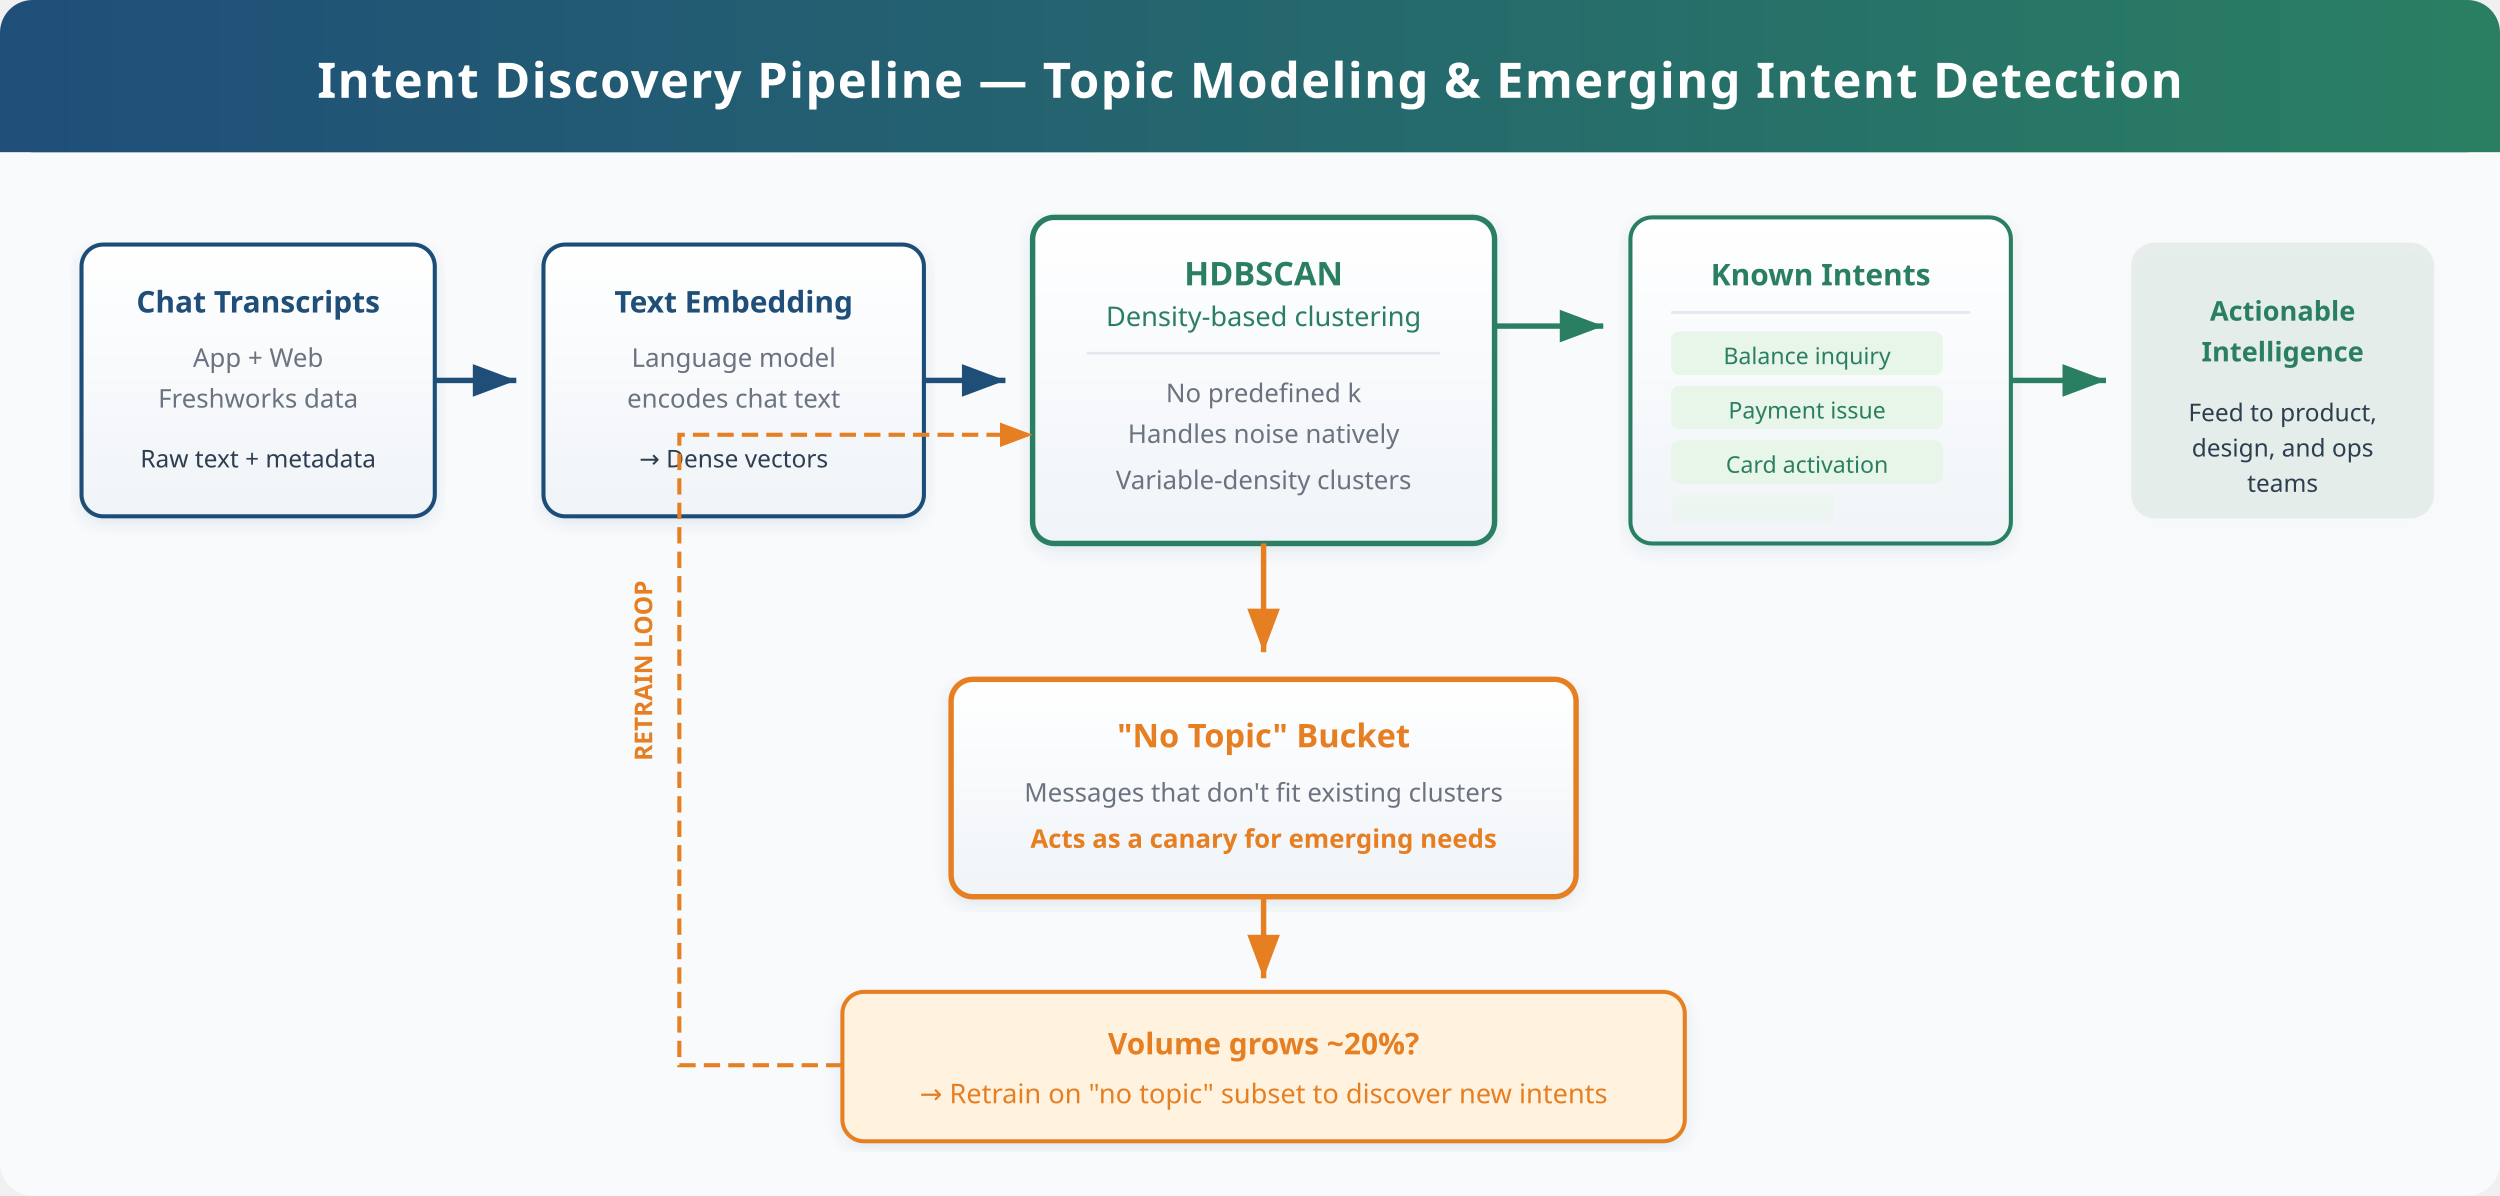
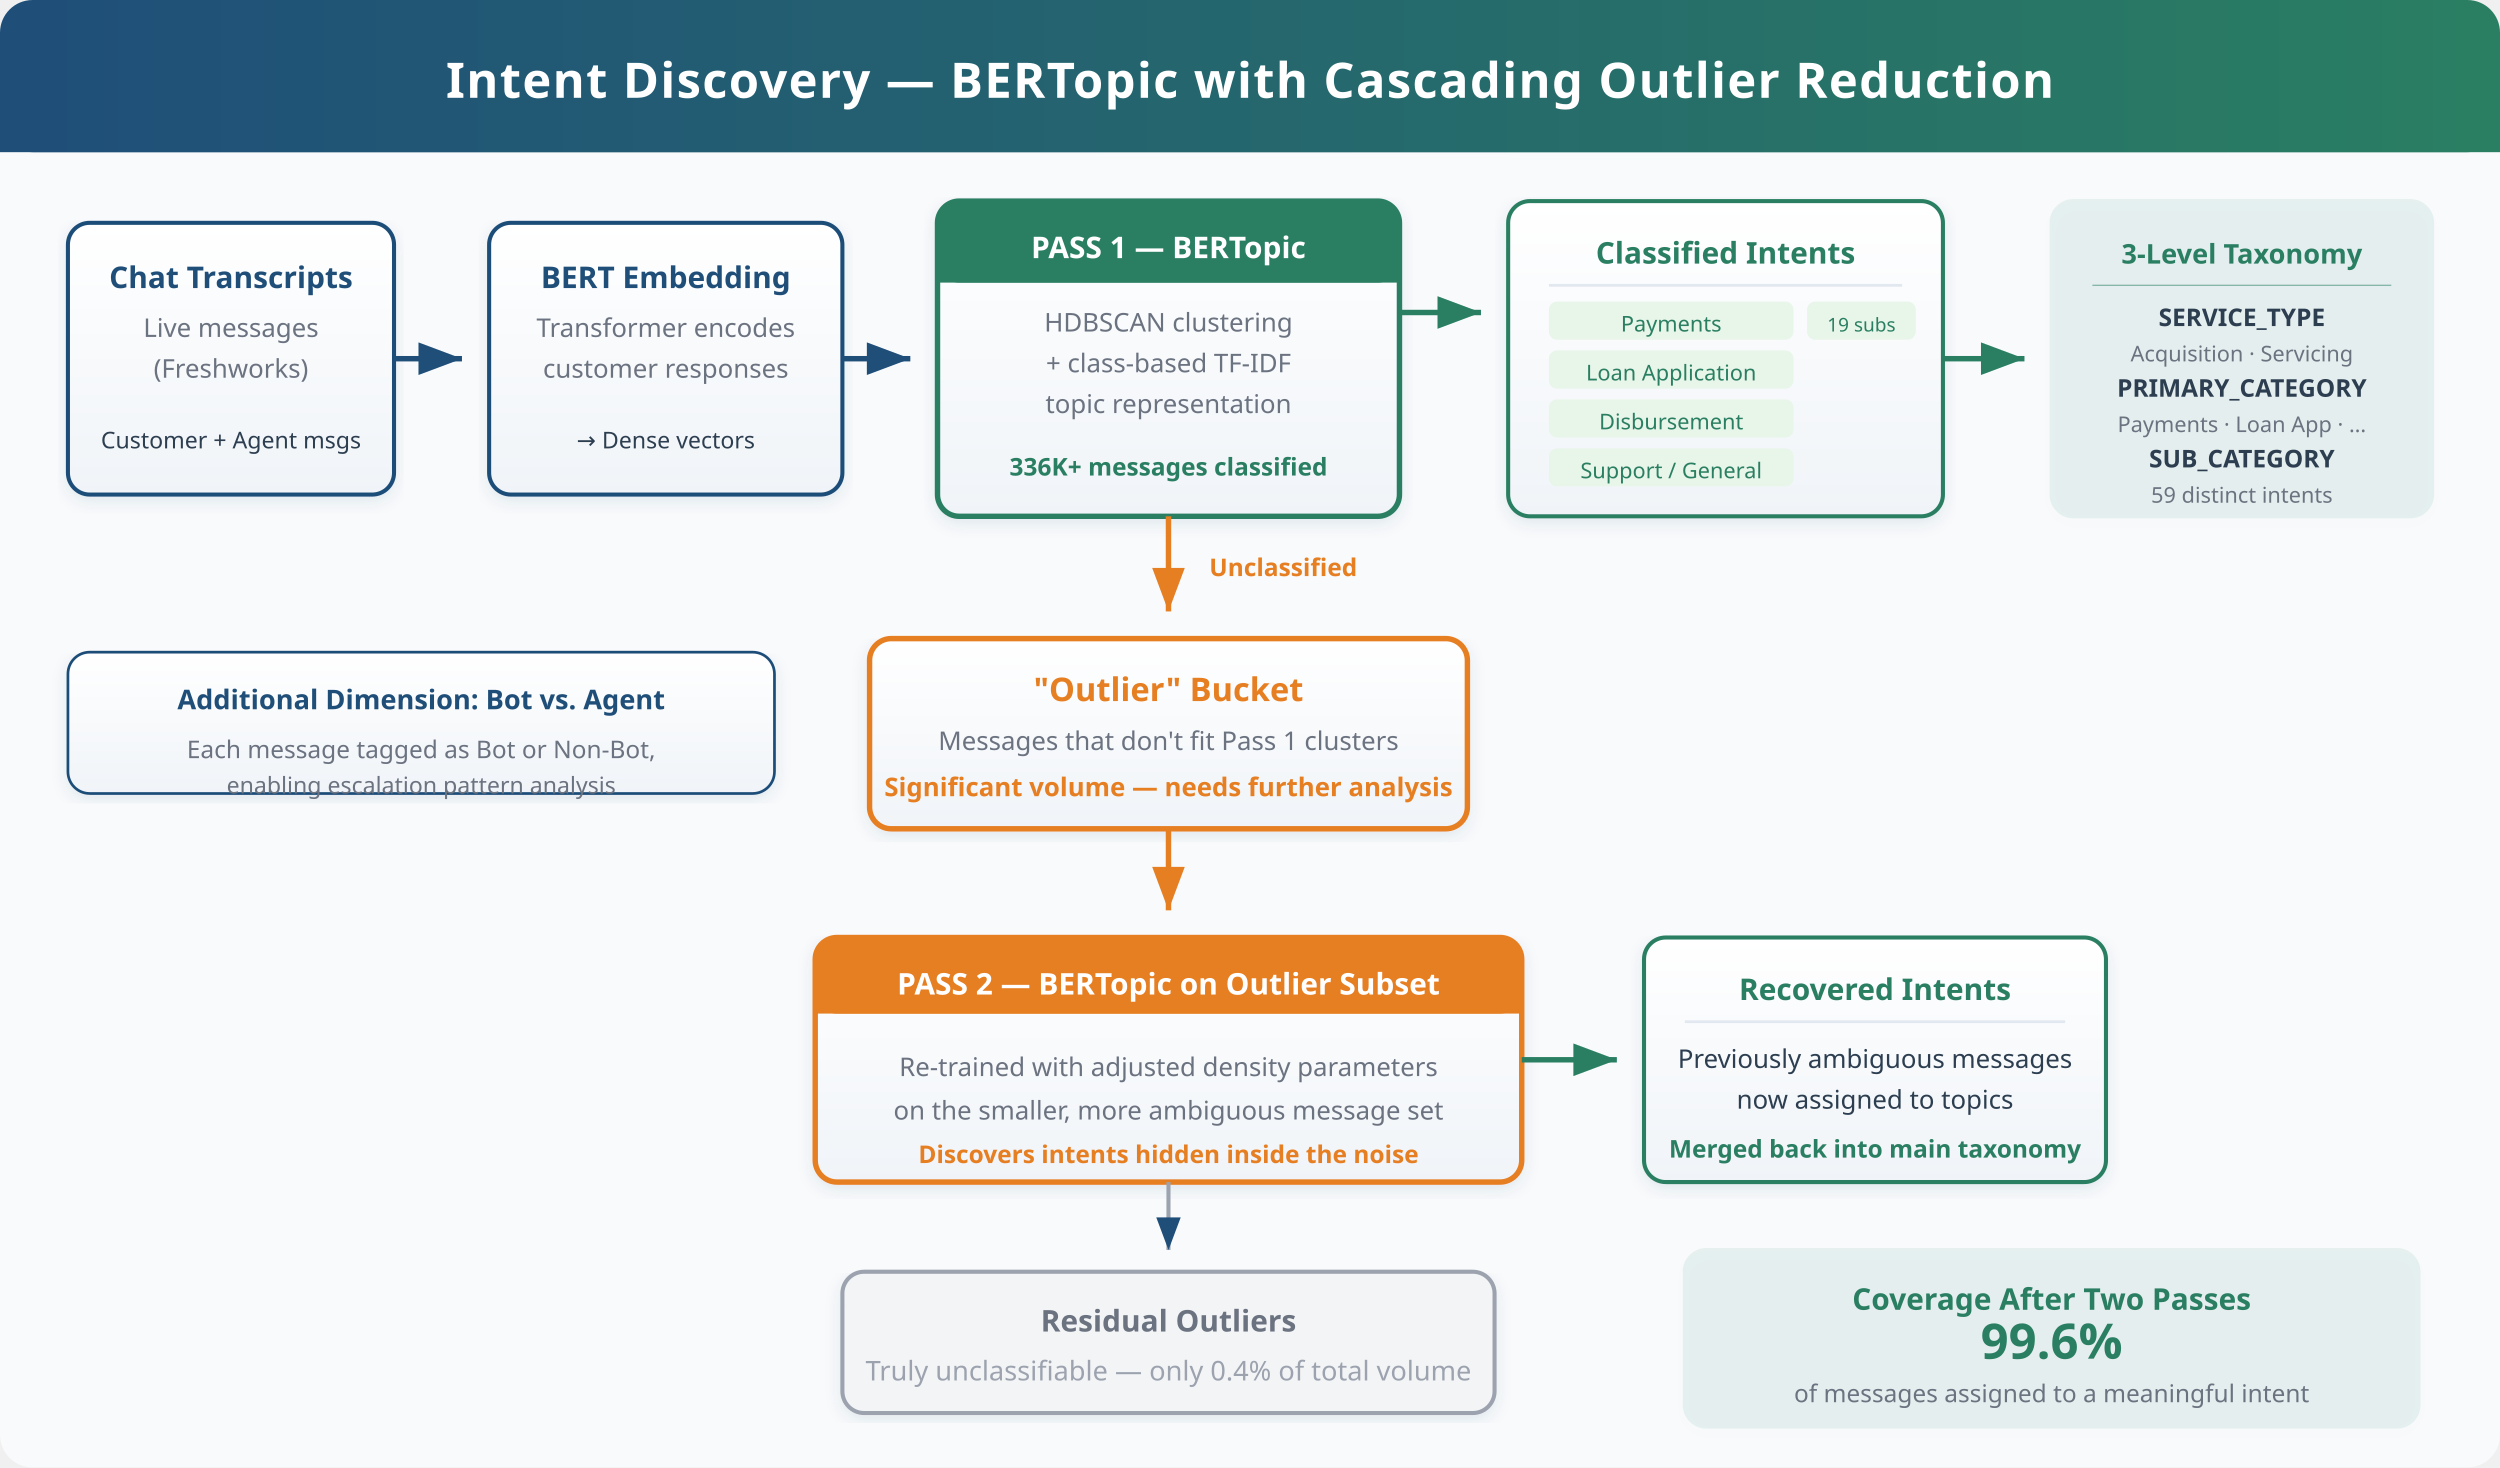
- <svg xmlns="http://www.w3.org/2000/svg" viewBox="0 0 920 440" font-family="'Segoe UI', system-ui, sans-serif">
+ <svg xmlns="http://www.w3.org/2000/svg" viewBox="0 0 920 540" font-family="'Segoe UI', system-ui, sans-serif">
  <defs>
    <filter id="ds5" x="-3%" y="-3%" width="106%" height="110%">
      <feDropShadow dx="0" dy="2" stdDeviation="3" flood-color="#1F4E79" flood-opacity="0.1" />
    </filter>
    <linearGradient id="hg5" x1="0" y1="0" x2="1" y2="0">
      <stop offset="0%" stop-color="#1F4E79" />
      <stop offset="100%" stop-color="#2A7F62" />
    </linearGradient>
    <linearGradient id="cg5" x1="0" y1="0" x2="0" y2="1">
      <stop offset="0%" stop-color="#ffffff" />
      <stop offset="100%" stop-color="#f0f4f8" />
    </linearGradient>
    <marker id="a5" markerWidth="8" markerHeight="6" refX="8" refY="3" orient="auto">
      <polygon points="0 0, 8 3, 0 6" fill="#1F4E79" />
    </marker>
    <marker id="a5t" markerWidth="8" markerHeight="6" refX="8" refY="3" orient="auto">
      <polygon points="0 0, 8 3, 0 6" fill="#2A7F62" />
    </marker>
    <marker id="a5o" markerWidth="8" markerHeight="6" refX="8" refY="3" orient="auto">
      <polygon points="0 0, 8 3, 0 6" fill="#e67e22" />
    </marker>
  </defs>
-   <rect width="920" height="440" fill="#f9fafb" rx="12" />
+   <rect width="920" height="540" fill="#f9fafb" rx="12" />
  <rect x="0" y="0" width="920" height="56" fill="url(#hg5)" rx="12" />
  <rect x="0" y="28" width="920" height="28" fill="url(#hg5)" />
-   <text x="460" y="36" text-anchor="middle" fill="#ffffff" font-size="18" font-weight="700" letter-spacing="0.5">Intent Discovery Pipeline — Topic Modeling &amp; Emerging Intent Detection</text>
+   <text x="460" y="36" text-anchor="middle" fill="#ffffff" font-size="18" font-weight="700" letter-spacing="0.5">Intent Discovery — BERTopic with Cascading Outlier Reduction</text>
  <g filter="url(#ds5)">
-     <rect x="30" y="90" width="130" height="100" rx="8" fill="url(#cg5)" stroke="#1F4E79" stroke-width="1.5" />
+     <rect x="25" y="82" width="120" height="100" rx="8" fill="url(#cg5)" stroke="#1F4E79" stroke-width="1.5" />
  </g>
-   <text x="95" y="115" text-anchor="middle" fill="#1F4E79" font-size="11" font-weight="700">Chat Transcripts</text>
-   <text x="95" y="135" text-anchor="middle" fill="#6b7280" font-size="9.5">App + Web</text>
-   <text x="95" y="150" text-anchor="middle" fill="#6b7280" font-size="9.5">Freshworks data</text>
-   <text x="95" y="172" text-anchor="middle" fill="#2C3E50" font-size="9">Raw text + metadata</text>
-   <line x1="160" y1="140" x2="190" y2="140" stroke="#1F4E79" stroke-width="2" marker-end="url(#a5)" />
+   <text x="85" y="106" text-anchor="middle" fill="#1F4E79" font-size="11" font-weight="700">Chat Transcripts</text>
+   <text x="85" y="124" text-anchor="middle" fill="#6b7280" font-size="9.5">Live messages</text>
+   <text x="85" y="139" text-anchor="middle" fill="#6b7280" font-size="9.5">(Freshworks)</text>
+   <text x="85" y="165" text-anchor="middle" fill="#2C3E50" font-size="8.5">Customer + Agent msgs</text>
+   <line x1="145" y1="132" x2="170" y2="132" stroke="#1F4E79" stroke-width="2" marker-end="url(#a5)" />
  <g filter="url(#ds5)">
-     <rect x="200" y="90" width="140" height="100" rx="8" fill="url(#cg5)" stroke="#1F4E79" stroke-width="1.5" />
+     <rect x="180" y="82" width="130" height="100" rx="8" fill="url(#cg5)" stroke="#1F4E79" stroke-width="1.5" />
  </g>
-   <text x="270" y="115" text-anchor="middle" fill="#1F4E79" font-size="11" font-weight="700">Text Embedding</text>
-   <text x="270" y="135" text-anchor="middle" fill="#6b7280" font-size="9.5">Language model</text>
-   <text x="270" y="150" text-anchor="middle" fill="#6b7280" font-size="9.5">encodes chat text</text>
-   <text x="270" y="172" text-anchor="middle" fill="#2C3E50" font-size="9">→ Dense vectors</text>
-   <line x1="340" y1="140" x2="370" y2="140" stroke="#1F4E79" stroke-width="2" marker-end="url(#a5)" />
+   <text x="245" y="106" text-anchor="middle" fill="#1F4E79" font-size="11" font-weight="700">BERT Embedding</text>
+   <text x="245" y="124" text-anchor="middle" fill="#6b7280" font-size="9.5">Transformer encodes</text>
+   <text x="245" y="139" text-anchor="middle" fill="#6b7280" font-size="9.5">customer responses</text>
+   <text x="245" y="165" text-anchor="middle" fill="#2C3E50" font-size="8.5">→ Dense vectors</text>
+   <line x1="310" y1="132" x2="335" y2="132" stroke="#1F4E79" stroke-width="2" marker-end="url(#a5)" />
  <g filter="url(#ds5)">
-     <rect x="380" y="80" width="170" height="120" rx="8" fill="url(#cg5)" stroke="#2A7F62" stroke-width="2" />
+     <rect x="345" y="74" width="170" height="116" rx="8" fill="url(#cg5)" stroke="#2A7F62" stroke-width="2" />
  </g>
-   <text x="465" y="105" text-anchor="middle" fill="#2A7F62" font-size="12" font-weight="700">HDBSCAN</text>
-   <text x="465" y="120" text-anchor="middle" fill="#2A7F62" font-size="10">Density-based clustering</text>
-   <line x1="400" y1="130" x2="530" y2="130" stroke="#e2e8f0" stroke-width="1" />
-   <text x="465" y="148" text-anchor="middle" fill="#6b7280" font-size="9.5">No predefined k</text>
-   <text x="465" y="163" text-anchor="middle" fill="#6b7280" font-size="9.5">Handles noise natively</text>
-   <text x="465" y="180" text-anchor="middle" fill="#6b7280" font-size="9.5">Variable-density clusters</text>
-   <line x1="550" y1="120" x2="590" y2="120" stroke="#2A7F62" stroke-width="2" marker-end="url(#a5t)" />
+   <rect x="345" y="74" width="170" height="30" rx="8" fill="#2A7F62" />
+   <rect x="345" y="90" width="170" height="14" fill="#2A7F62" />
+   <text x="430" y="95" text-anchor="middle" fill="#ffffff" font-size="11" font-weight="700">PASS 1 — BERTopic</text>
+   <text x="430" y="122" text-anchor="middle" fill="#6b7280" font-size="9.5">HDBSCAN clustering</text>
+   <text x="430" y="137" text-anchor="middle" fill="#6b7280" font-size="9.5">+ class-based TF-IDF</text>
+   <text x="430" y="152" text-anchor="middle" fill="#6b7280" font-size="9.5">topic representation</text>
+   <text x="430" y="175" text-anchor="middle" fill="#2A7F62" font-size="9" font-weight="600">336K+ messages classified</text>
+   <line x1="515" y1="115" x2="545" y2="115" stroke="#2A7F62" stroke-width="2" marker-end="url(#a5t)" />
  <g filter="url(#ds5)">
-     <rect x="600" y="80" width="140" height="120" rx="8" fill="url(#cg5)" stroke="#2A7F62" stroke-width="1.5" />
+     <rect x="555" y="74" width="160" height="116" rx="8" fill="url(#cg5)" stroke="#2A7F62" stroke-width="1.5" />
  </g>
-   <text x="670" y="105" text-anchor="middle" fill="#2A7F62" font-size="11" font-weight="700">Known Intents</text>
-   <line x1="615" y1="115" x2="725" y2="115" stroke="#e2e8f0" stroke-width="1" />
-   <rect x="615" y="122" width="100" height="16" rx="3" fill="#e8f5e9" />
-   <text x="665" y="134" text-anchor="middle" fill="#2A7F62" font-size="8.5">Balance inquiry</text>
-   <rect x="615" y="142" width="100" height="16" rx="3" fill="#e8f5e9" />
-   <text x="665" y="154" text-anchor="middle" fill="#2A7F62" font-size="8.5">Payment issue</text>
-   <rect x="615" y="162" width="100" height="16" rx="3" fill="#e8f5e9" />
-   <text x="665" y="174" text-anchor="middle" fill="#2A7F62" font-size="8.5">Card activation</text>
-   <rect x="615" y="182" width="60" height="10" rx="2" fill="#e8f5e9" opacity="0.5" />
-   <line x1="740" y1="140" x2="775" y2="140" stroke="#2A7F62" stroke-width="2" marker-end="url(#a5t)" />
+   <text x="635" y="97" text-anchor="middle" fill="#2A7F62" font-size="11" font-weight="700">Classified Intents</text>
+   <line x1="570" y1="105" x2="700" y2="105" stroke="#e2e8f0" stroke-width="1" />
+   <rect x="570" y="111" width="90" height="14" rx="3" fill="#e8f5e9" />
+   <text x="615" y="122" text-anchor="middle" fill="#2A7F62" font-size="8">Payments</text>
+   <rect x="665" y="111" width="40" height="14" rx="3" fill="#e8f5e9" />
+   <text x="685" y="122" text-anchor="middle" fill="#2A7F62" font-size="7">19 subs</text>
+   <rect x="570" y="129" width="90" height="14" rx="3" fill="#e8f5e9" />
+   <text x="615" y="140" text-anchor="middle" fill="#2A7F62" font-size="8">Loan Application</text>
+   <rect x="570" y="147" width="90" height="14" rx="3" fill="#e8f5e9" />
+   <text x="615" y="158" text-anchor="middle" fill="#2A7F62" font-size="8">Disbursement</text>
+   <rect x="570" y="165" width="90" height="14" rx="3" fill="#e8f5e9" />
+   <text x="615" y="176" text-anchor="middle" fill="#2A7F62" font-size="8">Support / General</text>
+   <line x1="715" y1="132" x2="745" y2="132" stroke="#2A7F62" stroke-width="2" marker-end="url(#a5t)" />
  <g filter="url(#ds5)">
-     <rect x="785" y="90" width="110" height="100" rx="8" fill="#2A7F62" opacity="0.1" stroke="#2A7F62" stroke-width="1.5" />
+     <rect x="755" y="74" width="140" height="116" rx="8" fill="#2A7F62" opacity="0.08" stroke="#2A7F62" stroke-width="1.5" />
  </g>
-   <text x="840" y="118" text-anchor="middle" fill="#2A7F62" font-size="10" font-weight="700">Actionable</text>
-   <text x="840" y="133" text-anchor="middle" fill="#2A7F62" font-size="10" font-weight="700">Intelligence</text>
-   <text x="840" y="155" text-anchor="middle" fill="#2C3E50" font-size="9">Feed to product,</text>
-   <text x="840" y="168" text-anchor="middle" fill="#2C3E50" font-size="9">design, and ops</text>
-   <text x="840" y="181" text-anchor="middle" fill="#2C3E50" font-size="9">teams</text>
-   <line x1="465" y1="200" x2="465" y2="240" stroke="#e67e22" stroke-width="2" marker-end="url(#a5o)" />
+   <text x="825" y="97" text-anchor="middle" fill="#2A7F62" font-size="10" font-weight="700">3-Level Taxonomy</text>
+   <line x1="770" y1="105" x2="880" y2="105" stroke="#2A7F62" stroke-width="0.5" opacity="0.5" />
+   <text x="825" y="120" text-anchor="middle" fill="#2C3E50" font-size="9" font-weight="600">SERVICE_TYPE</text>
+   <text x="825" y="133" text-anchor="middle" fill="#6b7280" font-size="8">Acquisition · Servicing</text>
+   <text x="825" y="146" text-anchor="middle" fill="#2C3E50" font-size="9" font-weight="600">PRIMARY_CATEGORY</text>
+   <text x="825" y="159" text-anchor="middle" fill="#6b7280" font-size="8">Payments · Loan App · …</text>
+   <text x="825" y="172" text-anchor="middle" fill="#2C3E50" font-size="9" font-weight="600">SUB_CATEGORY</text>
+   <text x="825" y="185" text-anchor="middle" fill="#6b7280" font-size="8">59 distinct intents</text>
+   <line x1="430" y1="190" x2="430" y2="225" stroke="#e67e22" stroke-width="2" marker-end="url(#a5o)" />
+   <text x="445" y="212" fill="#e67e22" font-size="9" font-weight="600">Unclassified</text>
  <g filter="url(#ds5)">
-     <rect x="350" y="250" width="230" height="80" rx="8" fill="url(#cg5)" stroke="#e67e22" stroke-width="2" />
+     <rect x="320" y="235" width="220" height="70" rx="8" fill="url(#cg5)" stroke="#e67e22" stroke-width="2" />
  </g>
-   <text x="465" y="275" text-anchor="middle" fill="#e67e22" font-size="12" font-weight="700">"No Topic" Bucket</text>
-   <text x="465" y="295" text-anchor="middle" fill="#6b7280" font-size="9.5">Messages that don't fit existing clusters</text>
-   <text x="465" y="312" text-anchor="middle" fill="#e67e22" font-size="9.5" font-weight="600">Acts as a canary for emerging needs</text>
-   <line x1="465" y1="330" x2="465" y2="360" stroke="#e67e22" stroke-width="2" marker-end="url(#a5o)" />
+   <text x="430" y="258" text-anchor="middle" fill="#e67e22" font-size="12" font-weight="700">"Outlier" Bucket</text>
+   <text x="430" y="276" text-anchor="middle" fill="#6b7280" font-size="9.5">Messages that don't fit Pass 1 clusters</text>
+   <text x="430" y="293" text-anchor="middle" fill="#e67e22" font-size="9.5" font-weight="600">Significant volume — needs further analysis</text>
+   <line x1="430" y1="305" x2="430" y2="335" stroke="#e67e22" stroke-width="2" marker-end="url(#a5o)" />
  <g filter="url(#ds5)">
-     <rect x="310" y="365" width="310" height="55" rx="8" fill="#fff3e0" stroke="#e67e22" stroke-width="1.5" />
+     <rect x="300" y="345" width="260" height="90" rx="8" fill="url(#cg5)" stroke="#e67e22" stroke-width="2" />
  </g>
-   <text x="465" y="388" text-anchor="middle" fill="#e67e22" font-size="11" font-weight="700">Volume grows ~20%?</text>
-   <text x="465" y="406" text-anchor="middle" fill="#e67e22" font-size="10">→ Retrain on "no topic" subset to discover new intents</text>
-   <path d="M310,392 L250,392 L250,160 L380,160" stroke="#e67e22" stroke-width="1.5" fill="none" stroke-dasharray="6,3" marker-end="url(#a5o)" />
-   <text x="240" y="280" fill="#e67e22" font-size="9" font-weight="600" transform="rotate(-90, 240, 280)">RETRAIN LOOP</text>
+   <rect x="300" y="345" width="260" height="28" rx="8" fill="#e67e22" />
+   <rect x="300" y="360" width="260" height="13" fill="#e67e22" />
+   <text x="430" y="366" text-anchor="middle" fill="#ffffff" font-size="11" font-weight="700">PASS 2 — BERTopic on Outlier Subset</text>
+   <text x="430" y="396" text-anchor="middle" fill="#6b7280" font-size="9.5">Re-trained with adjusted density parameters</text>
+   <text x="430" y="412" text-anchor="middle" fill="#6b7280" font-size="9.5">on the smaller, more ambiguous message set</text>
+   <text x="430" y="428" text-anchor="middle" fill="#e67e22" font-size="9" font-weight="600">Discovers intents hidden inside the noise</text>
+   <line x1="560" y1="390" x2="595" y2="390" stroke="#2A7F62" stroke-width="2" marker-end="url(#a5t)" />
+   <g filter="url(#ds5)">
+     <rect x="605" y="345" width="170" height="90" rx="8" fill="url(#cg5)" stroke="#2A7F62" stroke-width="1.5" />
+   </g>
+   <text x="690" y="368" text-anchor="middle" fill="#2A7F62" font-size="11" font-weight="700">Recovered Intents</text>
+   <line x1="620" y1="376" x2="760" y2="376" stroke="#e2e8f0" stroke-width="1" />
+   <text x="690" y="393" text-anchor="middle" fill="#2C3E50" font-size="9.5">Previously ambiguous messages</text>
+   <text x="690" y="408" text-anchor="middle" fill="#2C3E50" font-size="9.5">now assigned to topics</text>
+   <text x="690" y="426" text-anchor="middle" fill="#2A7F62" font-size="9" font-weight="600">Merged back into main taxonomy</text>
+   <line x1="430" y1="435" x2="430" y2="460" stroke="#9ca3af" stroke-width="1.5" marker-end="url(#a5)" />
+   <g filter="url(#ds5)">
+     <rect x="310" y="468" width="240" height="52" rx="8" fill="#f3f4f6" stroke="#9ca3af" stroke-width="1.5" />
+   </g>
+   <text x="430" y="490" text-anchor="middle" fill="#6b7280" font-size="11" font-weight="700">Residual Outliers</text>
+   <text x="430" y="508" text-anchor="middle" fill="#9ca3af" font-size="10">Truly unclassifiable — only 0.4% of total volume</text>
+   <g filter="url(#ds5)">
+     <rect x="620" y="460" width="270" height="65" rx="8" fill="#2A7F62" opacity="0.08" stroke="#2A7F62" stroke-width="1.5" />
+   </g>
+   <text x="755" y="482" text-anchor="middle" fill="#2A7F62" font-size="11" font-weight="700">Coverage After Two Passes</text>
+   <text x="755" y="500" text-anchor="middle" fill="#2A7F62" font-size="18" font-weight="700">99.6%</text>
+   <text x="755" y="516" text-anchor="middle" fill="#6b7280" font-size="9">of messages assigned to a meaningful intent</text>
+   <g filter="url(#ds5)">
+     <rect x="25" y="240" width="260" height="52" rx="8" fill="url(#cg5)" stroke="#1F4E79" stroke-width="1" />
+   </g>
+   <text x="155" y="261" text-anchor="middle" fill="#1F4E79" font-size="10" font-weight="600">Additional Dimension: Bot vs. Agent</text>
+   <text x="155" y="279" text-anchor="middle" fill="#6b7280" font-size="9">Each message tagged as Bot or Non-Bot,</text>
+   <text x="155" y="292" text-anchor="middle" fill="#6b7280" font-size="8.5">enabling escalation pattern analysis</text>
</svg>
